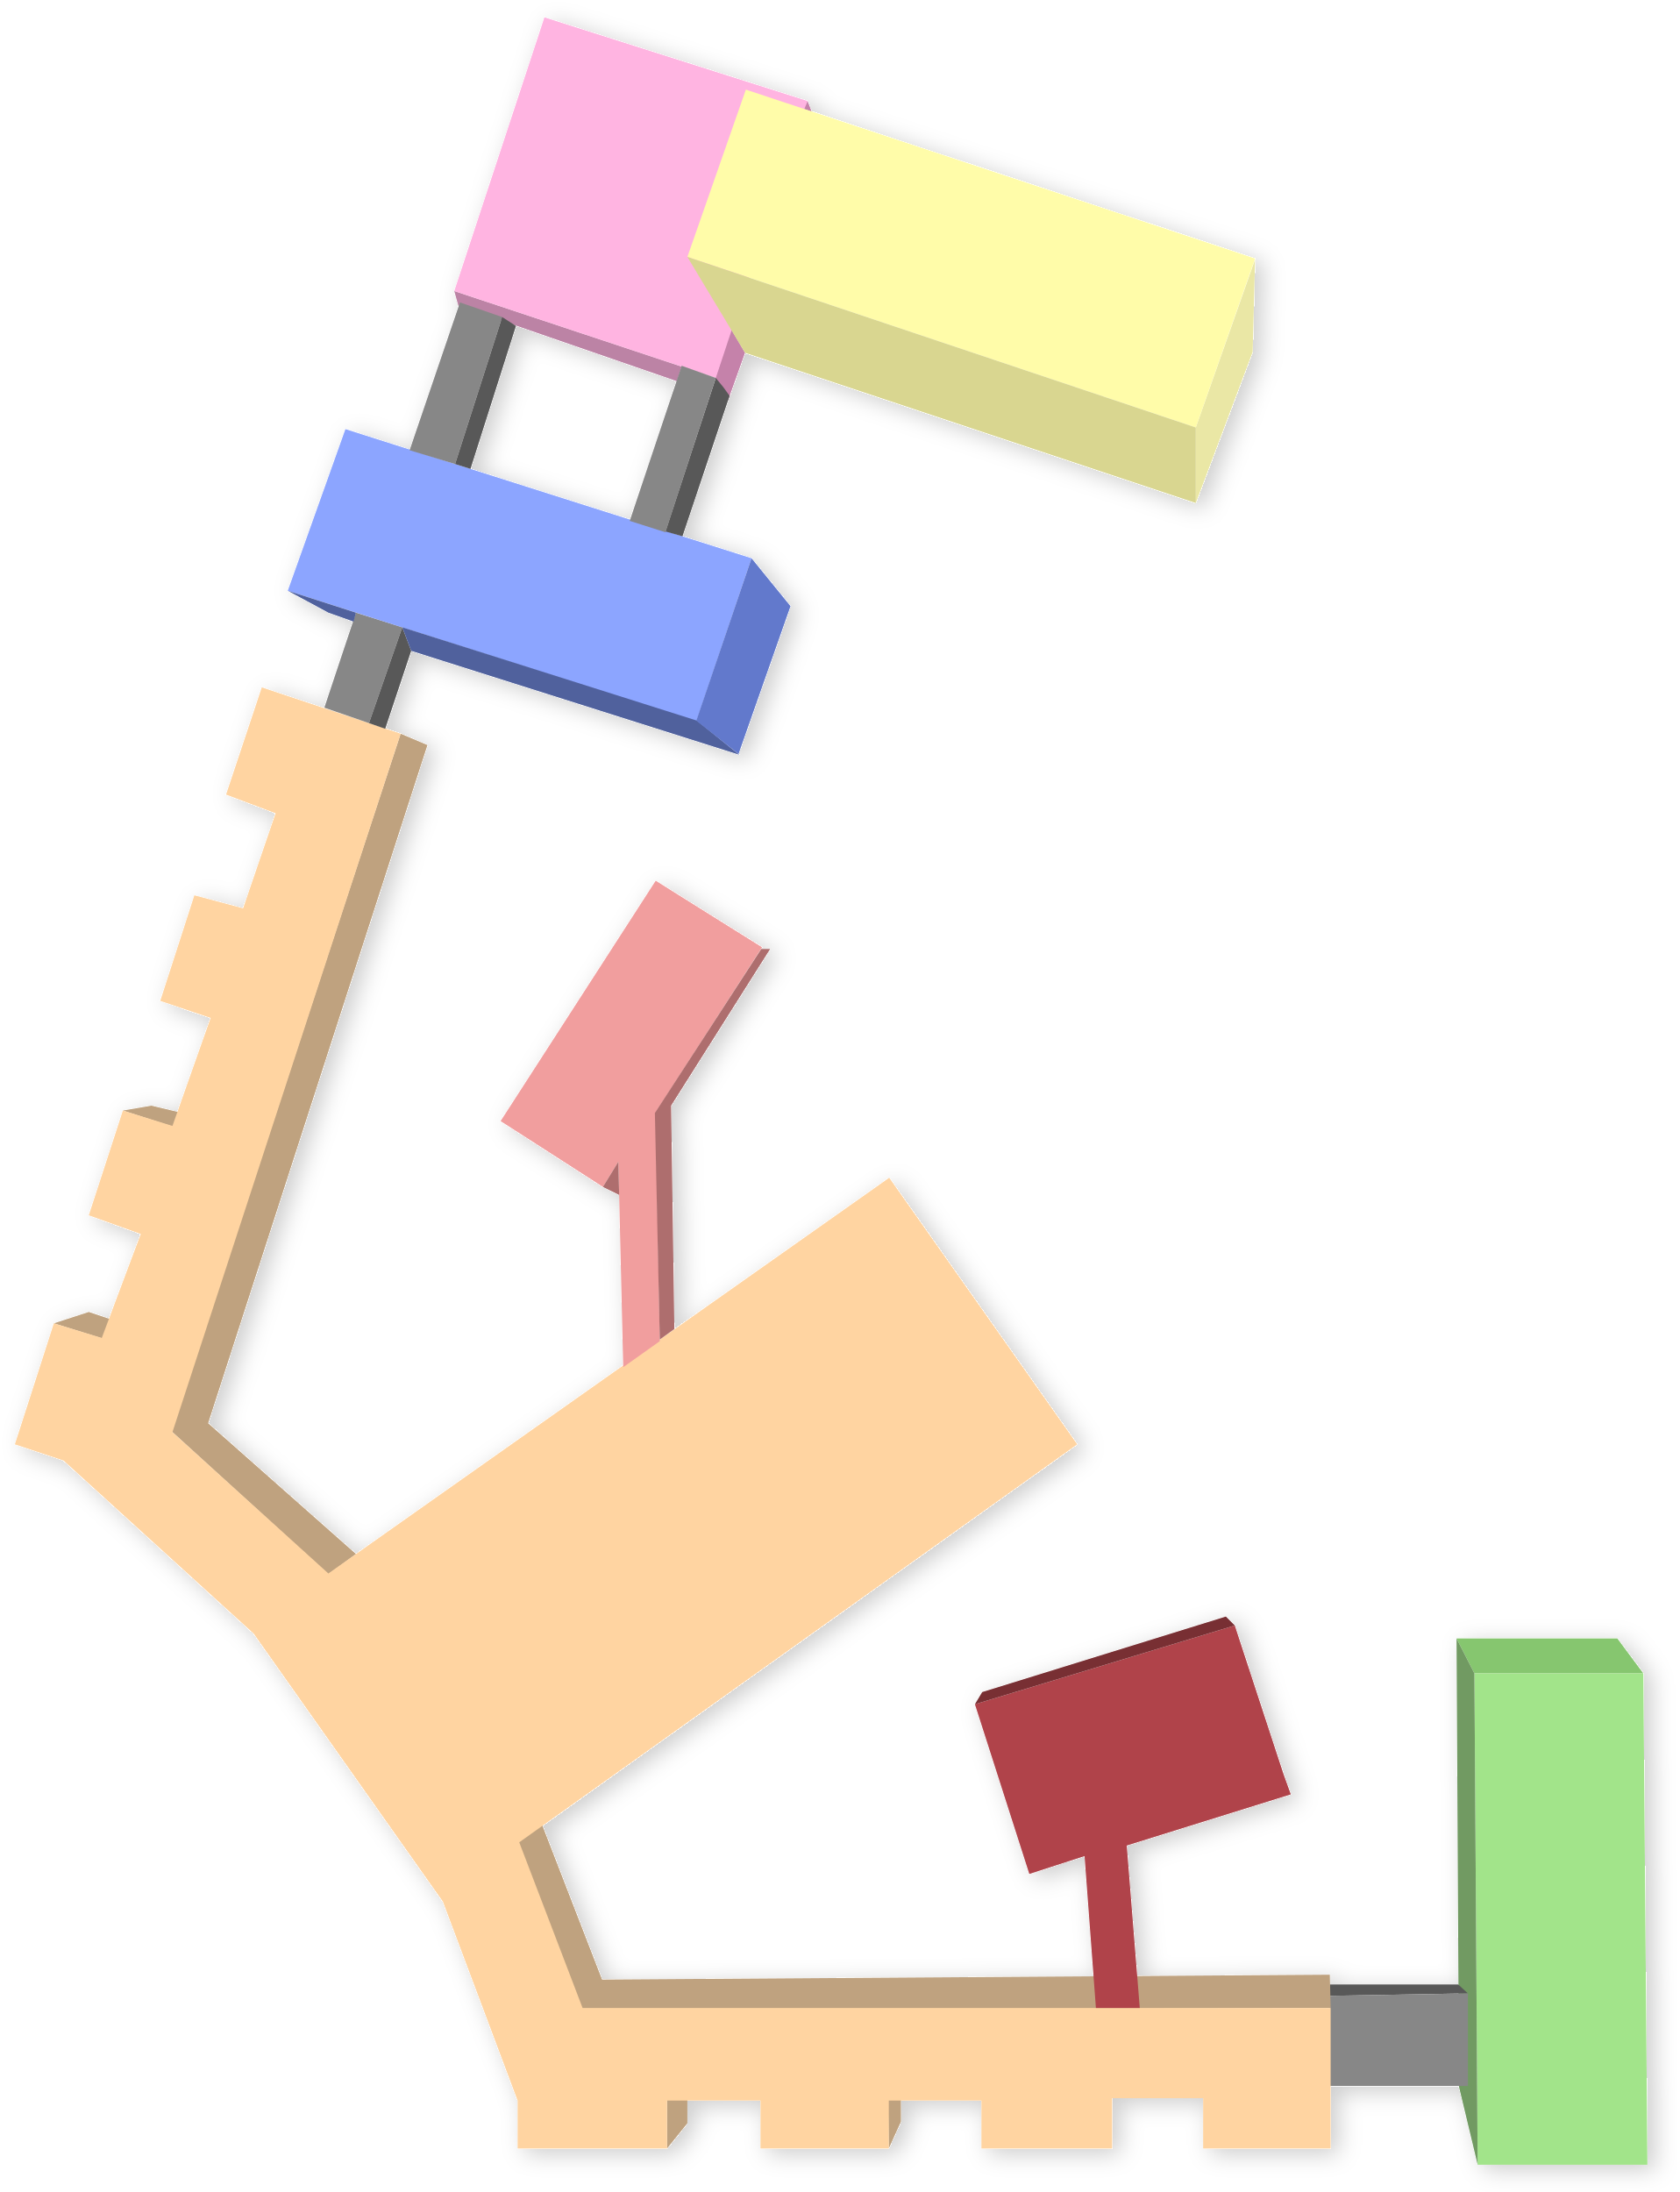
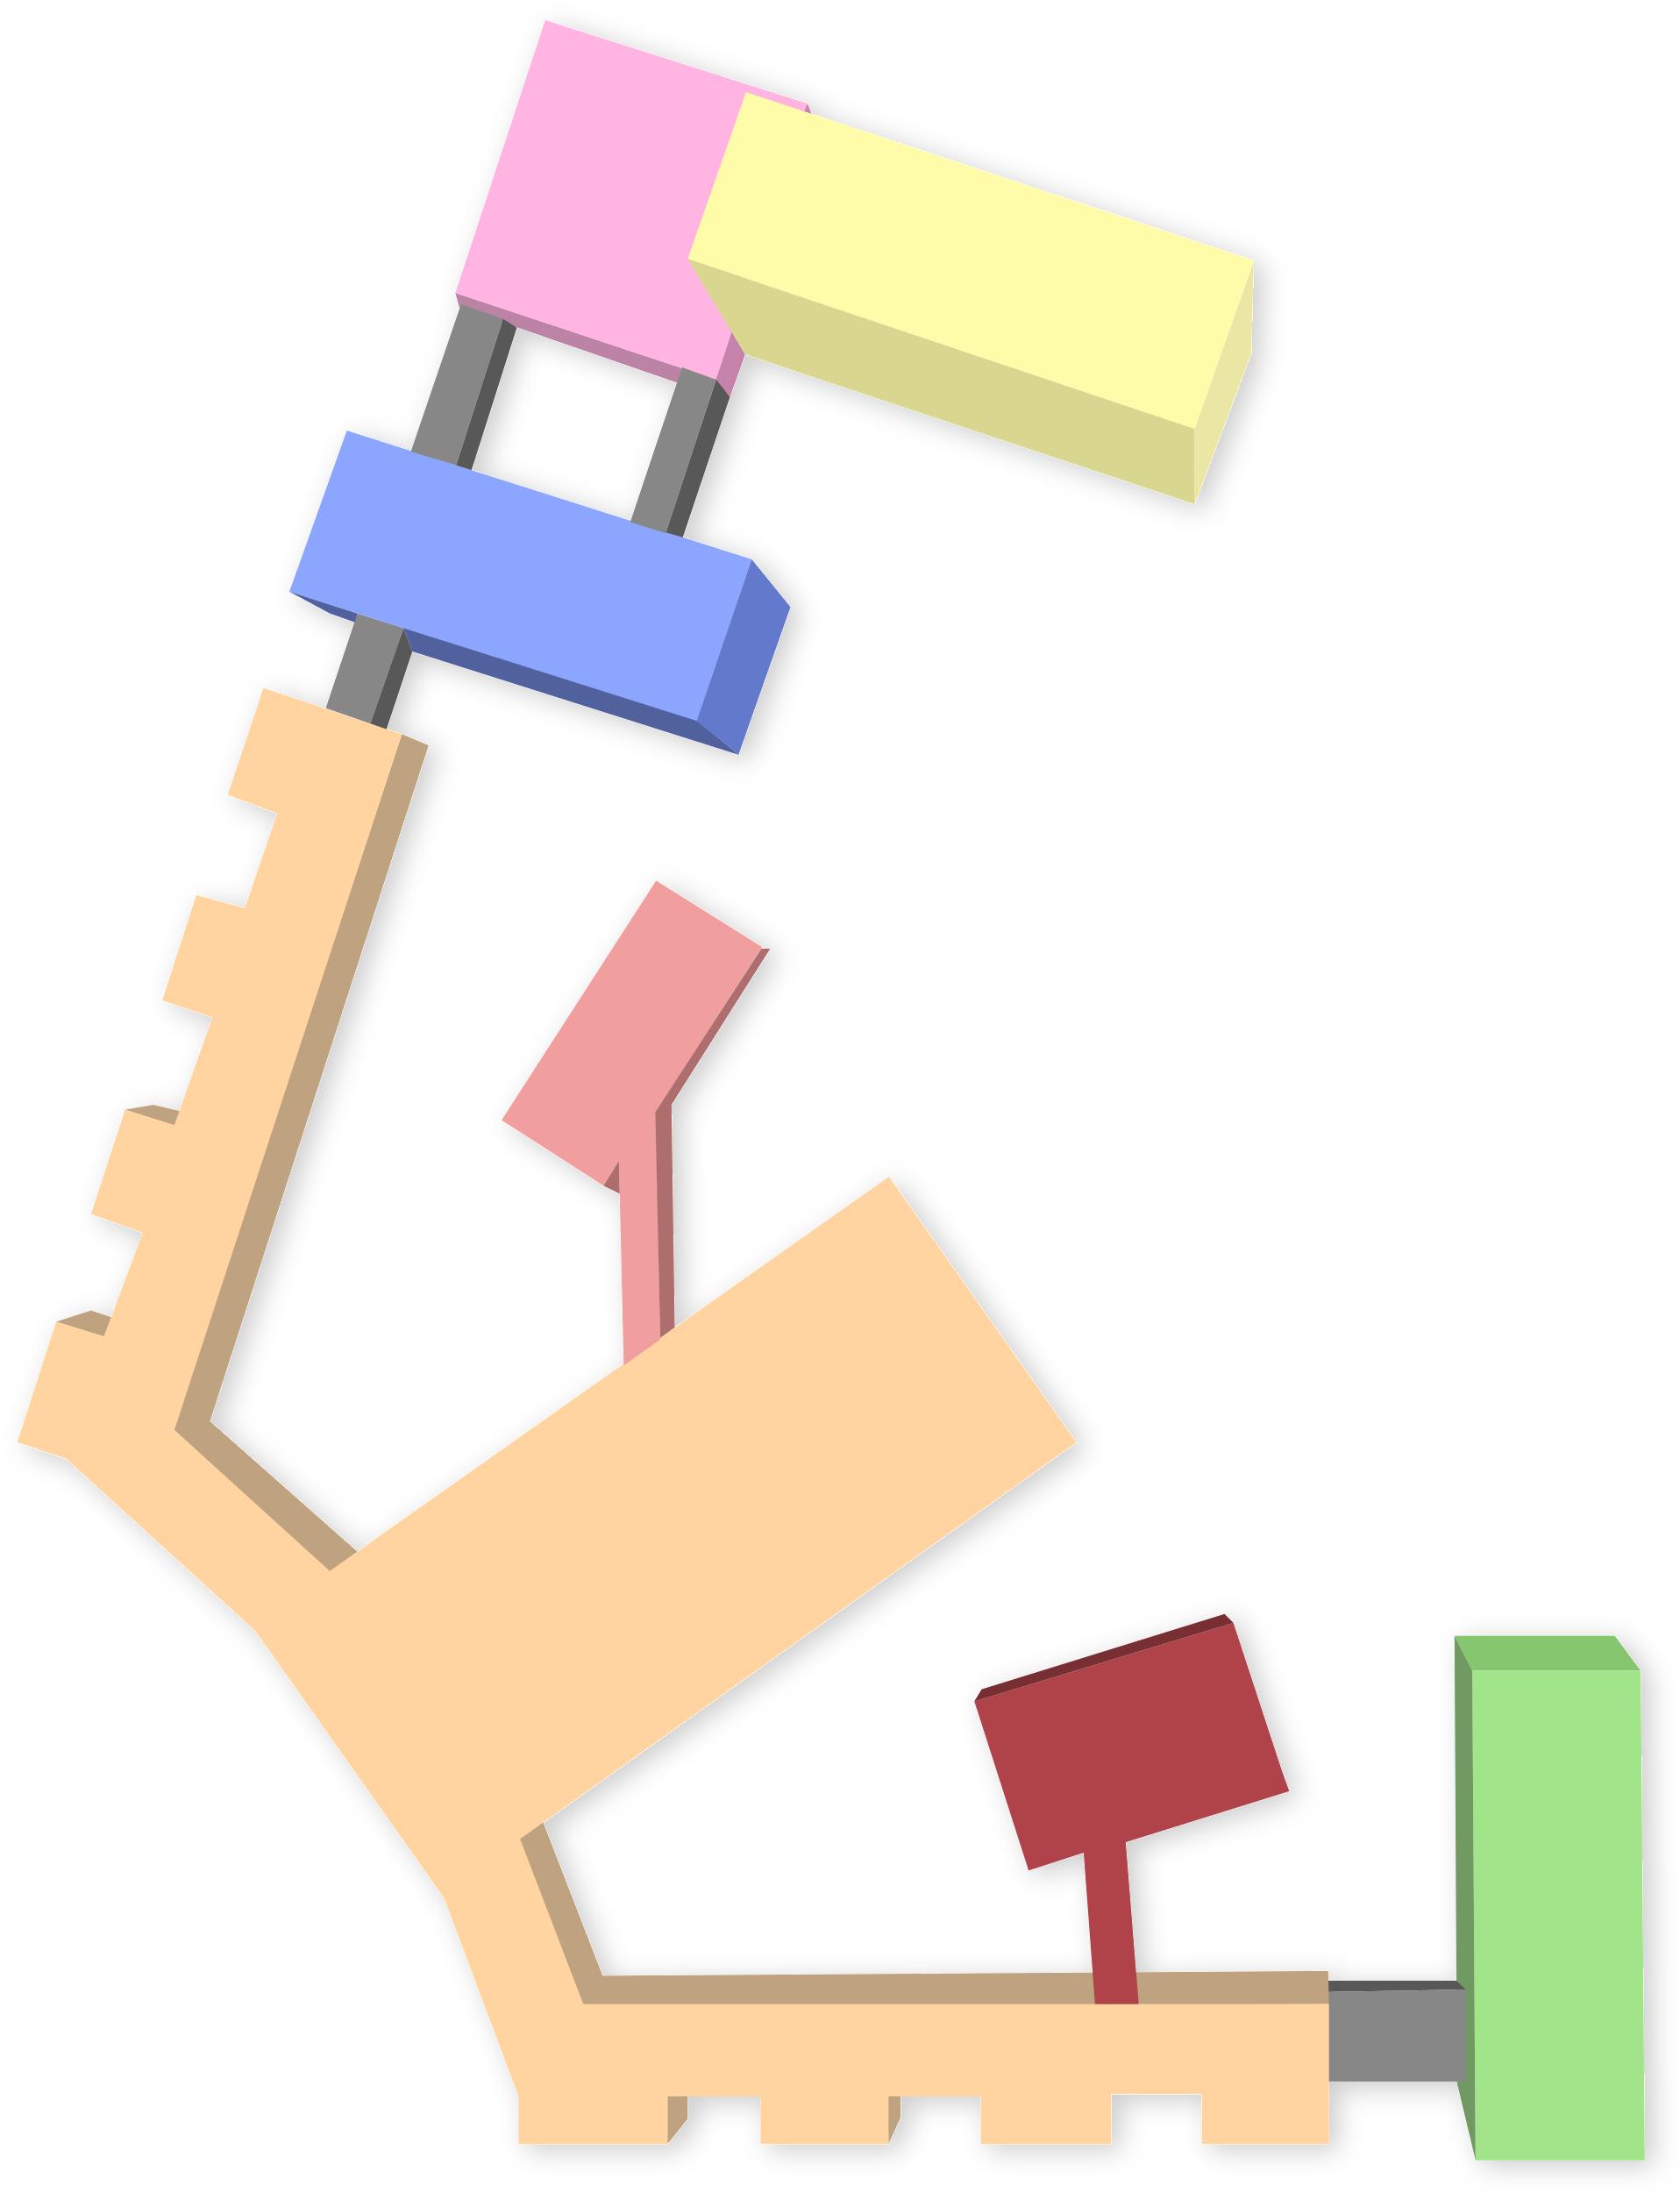
- <svg xmlns="http://www.w3.org/2000/svg" width="678" height="885" viewBox="0 0 678 885" fill="none">
-   <g filter="url(#filter0_d_77_200)">
-     <path d="M652.971 661.513H588.044L595.259 675.613H663.464L652.971 661.513Z" fill="#86C66F" />
-     <path d="M663.464 675.613H595.258L596.57 874H665.104L663.464 675.613Z" fill="#A2E48A" />
-     <path d="M596.57 874L589.028 842.52L588.044 661.513L595.259 675.613L596.57 874Z" fill="#719A62" />
-     <path d="M588.7 801.203L592.635 804.81L536.89 805.794V801.203H588.7Z" fill="#585858" />
-     <path d="M592.635 842.193H536.89V805.786L592.635 804.811V842.193Z" fill="#878787" />
-     <path d="M288.66 152.921L295.219 132.918L300.793 142.427L293.907 161.774L288.66 152.921Z" fill="#C582AA" />
-     <path d="M185.04 123.409L183.401 117.507L275.216 148.003L273.248 153.905L185.04 123.409Z" fill="#BC83A5" />
-     <path d="M219.799 7L183.401 117.506L288.988 152.593L326.042 40.775L219.799 7Z" fill="#FFB4E1" />
-     <path d="M327.682 45.038L326.042 40.775L324.731 44.054L327.682 45.038Z" fill="#C582AA" />
-     <path d="M208.978 743.491L218.815 736.604L243.081 799.236L536.89 797.268L537.218 810.713L235.211 811.696L208.978 743.491Z" fill="#BFA27F" />
-     <path d="M161.758 296.219L172.579 300.81L84.043 574.616L143.723 627.41L132.574 635.608L69.287 577.895L161.758 296.219Z" fill="#BFA27F" />
-     <path d="M277.511 857.276L269.313 867.441V847.767H277.511V857.276Z" fill="#BFA27F" />
-     <path d="M35.84 529.692L21.74 534.283L41.742 540.513L44.694 532.643L35.84 529.692Z" fill="#BFA27F" />
-     <path d="M61.089 446.402L49.612 448.37L69.943 454.928L72.238 449.026L61.089 446.402Z" fill="#BFA27F" />
-     <path d="M363.752 856.621L358.834 867.442L358.506 847.439H363.752V856.621Z" fill="#BFA27F" />
-     <path d="M208.978 848.095L178.81 767.756L102.406 659.545L25.675 589.7L6 583.142L21.74 534.283L41.087 540.185L56.826 498.212L35.84 490.67L49.612 448.37L69.615 454.6L85.027 410.988L64.696 404.101L78.469 361.473L98.143 366.719L111.26 328.354L91.257 320.812L105.685 277.527L161.758 296.218L69.615 578.223L132.574 635.28L359 475.5L434.909 583.142L209.633 743.819L235.211 810.713H442.451H460.158H537.218V867.441H485.736V847.111H449.009V867.441H396.216V848.095H358.834V867.441H307.023V848.095H269.314V867.441H208.978V848.095Z" fill="#FFD4A1" />
-     <path d="M437.86 749.394L442.451 810.713H460.158L454.912 745.131L521.15 724.472L518.199 716.275L498.524 656.267L393.592 688.074L415.562 756.608L437.86 749.394Z" fill="#B0434A" />
-     <path d="M396.543 683.155L393.592 688.074L498.524 656.266L494.917 652.659L396.543 683.155Z" fill="#782F33" />
-     <path d="M249.639 469.028L251.606 551.99L266.362 541.497L264.723 449.025L307.679 382.459L264.723 355.57L202.092 452.632L243.408 479.193L249.639 469.028Z" fill="#F19E9E" />
-     <path d="M249.967 482.473C247.999 481.38 243.671 479.456 243.408 479.194L249.639 469.028L249.967 482.473Z" fill="#AE6E6E" />
-     <path d="M264.395 449.354L266.362 540.841L272.265 536.578L270.953 446.402L310.958 383.115H307.351L264.395 449.354Z" fill="#AE6E6E" />
-     <path d="M143.723 247.359L130.935 285.725L148.97 291.955L162.414 253.262L143.723 247.359Z" fill="#878787" />
-     <path d="M162.414 253.262L148.97 291.955L155.528 294.251L166.021 262.771L162.414 253.262Z" fill="#585858" />
-     <path d="M281.118 291.3L116.178 238.506L139.46 173.252L303.416 225.39L281.118 291.3Z" fill="#8CA5FF" />
-     <path d="M166.021 262.772L162.414 253.263L281.446 290.973L298.498 304.745L166.021 262.772Z" fill="#50619D" />
-     <path d="M281.118 290.972L303.416 225.39L319.156 244.736L298.17 304.417L281.118 290.972Z" fill="#6279CC" />
-     <path d="M132.574 247.36L116.178 238.507L143.723 247.36L142.739 250.968L132.574 247.36Z" fill="#50619D" />
-     <path d="M506.722 104.718L482.784 172.596V203.091L505.738 142.1L506.722 104.718Z" fill="#EAE7A5" />
-     <path d="M506.722 104.39L301.121 36.185L277.511 103.734L482.785 172.596L506.722 104.39Z" fill="#FFFCA9" />
-     <path d="M300.793 142.428L277.511 103.734L482.785 172.596V203.092L300.793 142.428Z" fill="#D9D690" />
-     <path d="M294.563 159.808L275.544 216.537L268.658 214.569L288.988 152.594L291.94 156.201L294.563 159.808Z" fill="#585858" />
-     <path d="M185.696 122.098L165.365 181.778L183.728 187.352L202.747 128L185.696 122.098Z" fill="#878787" />
-     <path d="M254.23 210.306L275.216 147.675L288.988 152.593L268.658 214.897L254.23 210.306Z" fill="#878787" />
-     <path d="M189.959 189.32L183.729 187.352L202.747 128L208.322 131.607L189.959 189.32Z" fill="#585858" />
+ <svg xmlns="http://www.w3.org/2000/svg" width="583" height="761" viewBox="0 0 583 761" fill="none">
+   <g filter="url(#filter0_d_111_3915)">
+     <path d="M560.6 567.903H504.943L511.127 579.987H569.595L560.6 567.903Z" fill="#86C66F" />
+     <path d="M569.595 579.987H511.127L512.251 750H571L569.595 579.987Z" fill="#A2E48A" />
+     <path d="M512.251 750L505.786 723.023L504.943 567.903L511.127 579.987L512.251 750Z" fill="#719A62" />
+     <path d="M505.505 687.615L508.878 690.706L461.092 691.549V687.615H505.505Z" fill="#585858" />
+     <path d="M508.878 722.742H461.092V691.542L508.878 690.706V722.742Z" fill="#878787" />
+     <path d="M248.303 132.051L253.925 114.909L258.704 123.059L252.801 139.638L248.303 132.051Z" fill="#C582AA" />
+     <path d="M159.478 106.76L158.072 101.702L236.779 127.836L235.092 132.894L159.478 106.76Z" fill="#BC83A5" />
+     <path d="M189.274 7L158.072 101.702L248.585 131.77L280.348 35.944L189.274 7Z" fill="#FFB4E1" />
+     <path d="M281.754 39.598L280.348 35.944L279.224 38.755L281.754 39.598Z" fill="#C582AA" />
+     <path d="M179.997 638.156L188.43 632.255L209.231 685.929L461.092 684.243L461.373 695.764L202.485 696.607L179.997 638.156Z" fill="#BFA27F" />
+     <path d="M139.52 254.854L148.796 258.788L72.9 493.434L124.06 538.678L114.502 545.703L60.251 496.244L139.52 254.854Z" fill="#BFA27F" />
+     <path d="M238.746 735.668L231.719 744.379V727.519H238.746V735.668Z" fill="#BFA27F" />
+     <path d="M31.58 454.935L19.492 458.87L36.639 464.209L39.169 457.465L31.58 454.935Z" fill="#BFA27F" />
+     <path d="M53.224 383.558L43.386 385.244L60.813 390.864L62.781 385.806L53.224 383.558Z" fill="#BFA27F" />
+     <path d="M312.674 735.106L308.458 744.38L308.177 727.238H312.674V735.106Z" fill="#BFA27F" />
+     <path d="M179.997 727.8L154.137 658.951L88.642 566.217L22.866 506.361L6 500.741L19.492 458.87L36.077 463.928L49.57 427.958L31.58 421.495L43.386 385.244L60.532 390.583L73.744 353.209L56.316 347.307L68.122 310.775L84.988 315.272L96.231 282.393L79.085 275.93L91.453 238.836L139.52 254.854L60.532 496.525L114.502 545.422L308.6 408.494L373.672 500.741L180.56 638.437L202.485 695.764H380.137H395.316H461.373V744.379H417.241V726.957H385.759V744.379H340.502V727.8H308.458V744.379H264.045V727.8H231.719V744.379H179.997V727.8Z" fill="#FFD4A1" />
+     <path d="M376.201 643.215L380.137 695.764H395.316L390.818 639.562L447.599 621.858L445.07 614.832L428.204 563.407L338.254 590.665L357.087 649.397L376.201 643.215Z" fill="#B0434A" />
+     <path d="M340.784 586.45L338.254 590.665L428.204 563.407L425.112 560.316L340.784 586.45Z" fill="#782F33" />
+     <path d="M214.853 402.948L216.54 474.045L229.189 465.052L227.784 385.806L264.607 328.761L227.784 305.717L174.094 388.897L209.512 411.66L214.853 402.948Z" fill="#F19E9E" />
+     <path d="M215.134 414.47C213.448 413.533 209.737 411.884 209.512 411.66L214.853 402.948L215.134 414.47Z" fill="#AE6E6E" />
+     <path d="M227.502 386.087L229.189 464.49L234.249 460.837L233.124 383.558L267.418 329.322H264.326L227.502 386.087Z" fill="#AE6E6E" />
+     <path d="M124.06 212.983L113.097 245.862L128.557 251.201L140.082 218.041L124.06 212.983Z" fill="#878787" />
+     <path d="M140.082 218.041L128.557 251.201L134.179 253.168L143.174 226.191L140.082 218.041Z" fill="#585858" />
+     <path d="M241.838 250.639L100.448 205.396L120.405 149.474L260.953 194.155L241.838 250.639Z" fill="#8CA5FF" />
+     <path d="M143.174 226.191L140.082 218.041L242.119 250.358L256.736 262.16L143.174 226.191Z" fill="#50619D" />
+     <path d="M241.838 250.358L260.953 194.155L274.445 210.735L256.455 261.879L241.838 250.358Z" fill="#6279CC" />
+     <path d="M114.502 212.983L100.448 205.396L124.06 212.983L123.216 216.074L114.502 212.983Z" fill="#50619D" />
+     <path d="M435.231 90.742L414.711 148.912V175.046L434.388 122.778L435.231 90.742Z" fill="#EAE7A5" />
+     <path d="M435.231 90.461L258.985 32.01L238.746 89.899L414.711 148.912L435.231 90.461Z" fill="#FFFCA9" />
+     <path d="M258.704 123.059L238.746 89.899L414.712 148.912V175.046L258.704 123.059Z" fill="#D9D690" />
+     <path d="M253.363 137.952L237.06 186.567L231.157 184.881L248.585 131.77L251.115 134.861L253.363 137.952Z" fill="#585858" />
+     <path d="M160.04 105.636L142.612 156.78L158.353 161.557L174.657 110.694L160.04 105.636Z" fill="#878787" />
+     <path d="M218.789 181.228L236.779 127.555L248.585 131.77L231.157 185.163L218.789 181.228Z" fill="#878787" />
+     <path d="M163.694 163.244L158.353 161.557L174.657 110.694L179.435 113.785L163.694 163.244Z" fill="#585858" />
  </g>
  <defs>
-     <filter id="filter0_d_77_200" x="0" y="0" width="677.104" height="885" filterUnits="userSpaceOnUse" color-interpolation-filters="sRGB">
+     <filter id="filter0_d_111_3915" x="0" y="0" width="583" height="761" filterUnits="userSpaceOnUse" color-interpolation-filters="sRGB">
      <feFlood flood-opacity="0" result="BackgroundImageFix" />
      <feColorMatrix in="SourceAlpha" type="matrix" values="0 0 0 0 0 0 0 0 0 0 0 0 0 0 0 0 0 0 127 0" result="hardAlpha" />
      <feOffset dx="3" dy="2" />
      <feGaussianBlur stdDeviation="4.5" />
      <feComposite in2="hardAlpha" operator="out" />
      <feColorMatrix type="matrix" values="0 0 0 0 0.013 0 0 0 0 0.013 0 0 0 0 0.013 0 0 0 0.2 0" />
-       <feBlend mode="normal" in2="BackgroundImageFix" result="effect1_dropShadow_77_200" />
-       <feBlend mode="normal" in="SourceGraphic" in2="effect1_dropShadow_77_200" result="shape" />
+       <feBlend mode="normal" in2="BackgroundImageFix" result="effect1_dropShadow_111_3915" />
+       <feBlend mode="normal" in="SourceGraphic" in2="effect1_dropShadow_111_3915" result="shape" />
    </filter>
  </defs>
</svg>
